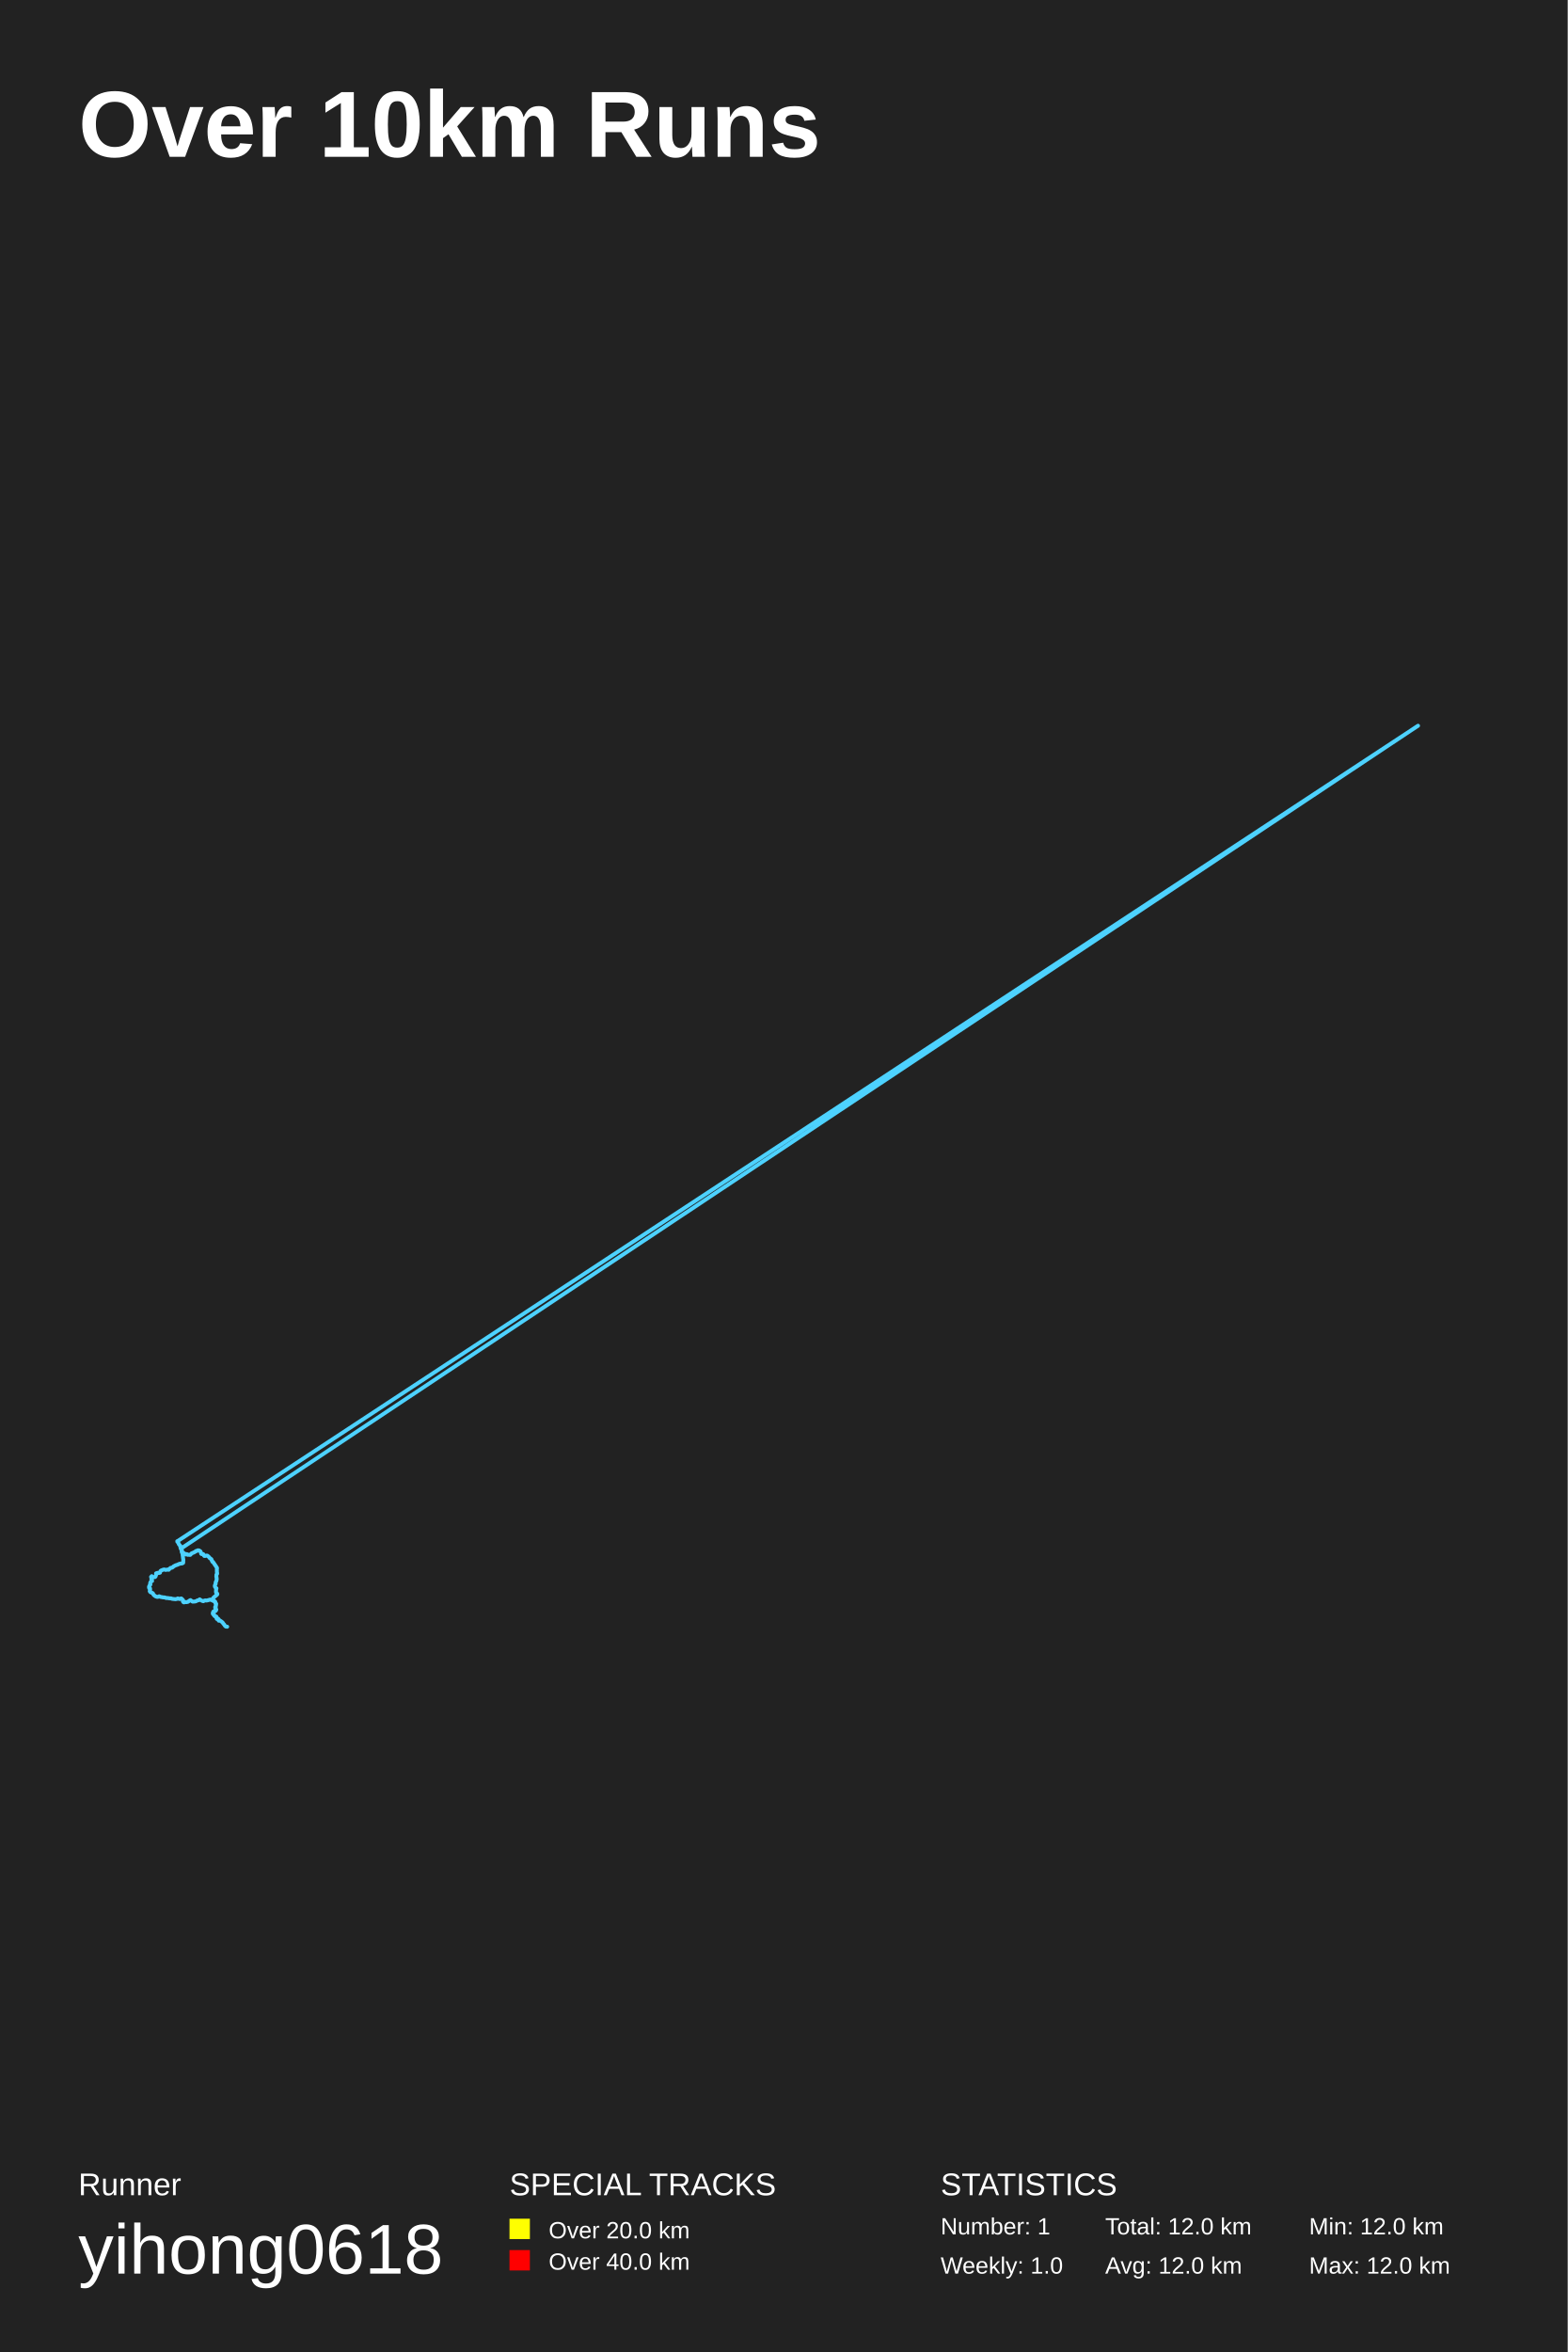
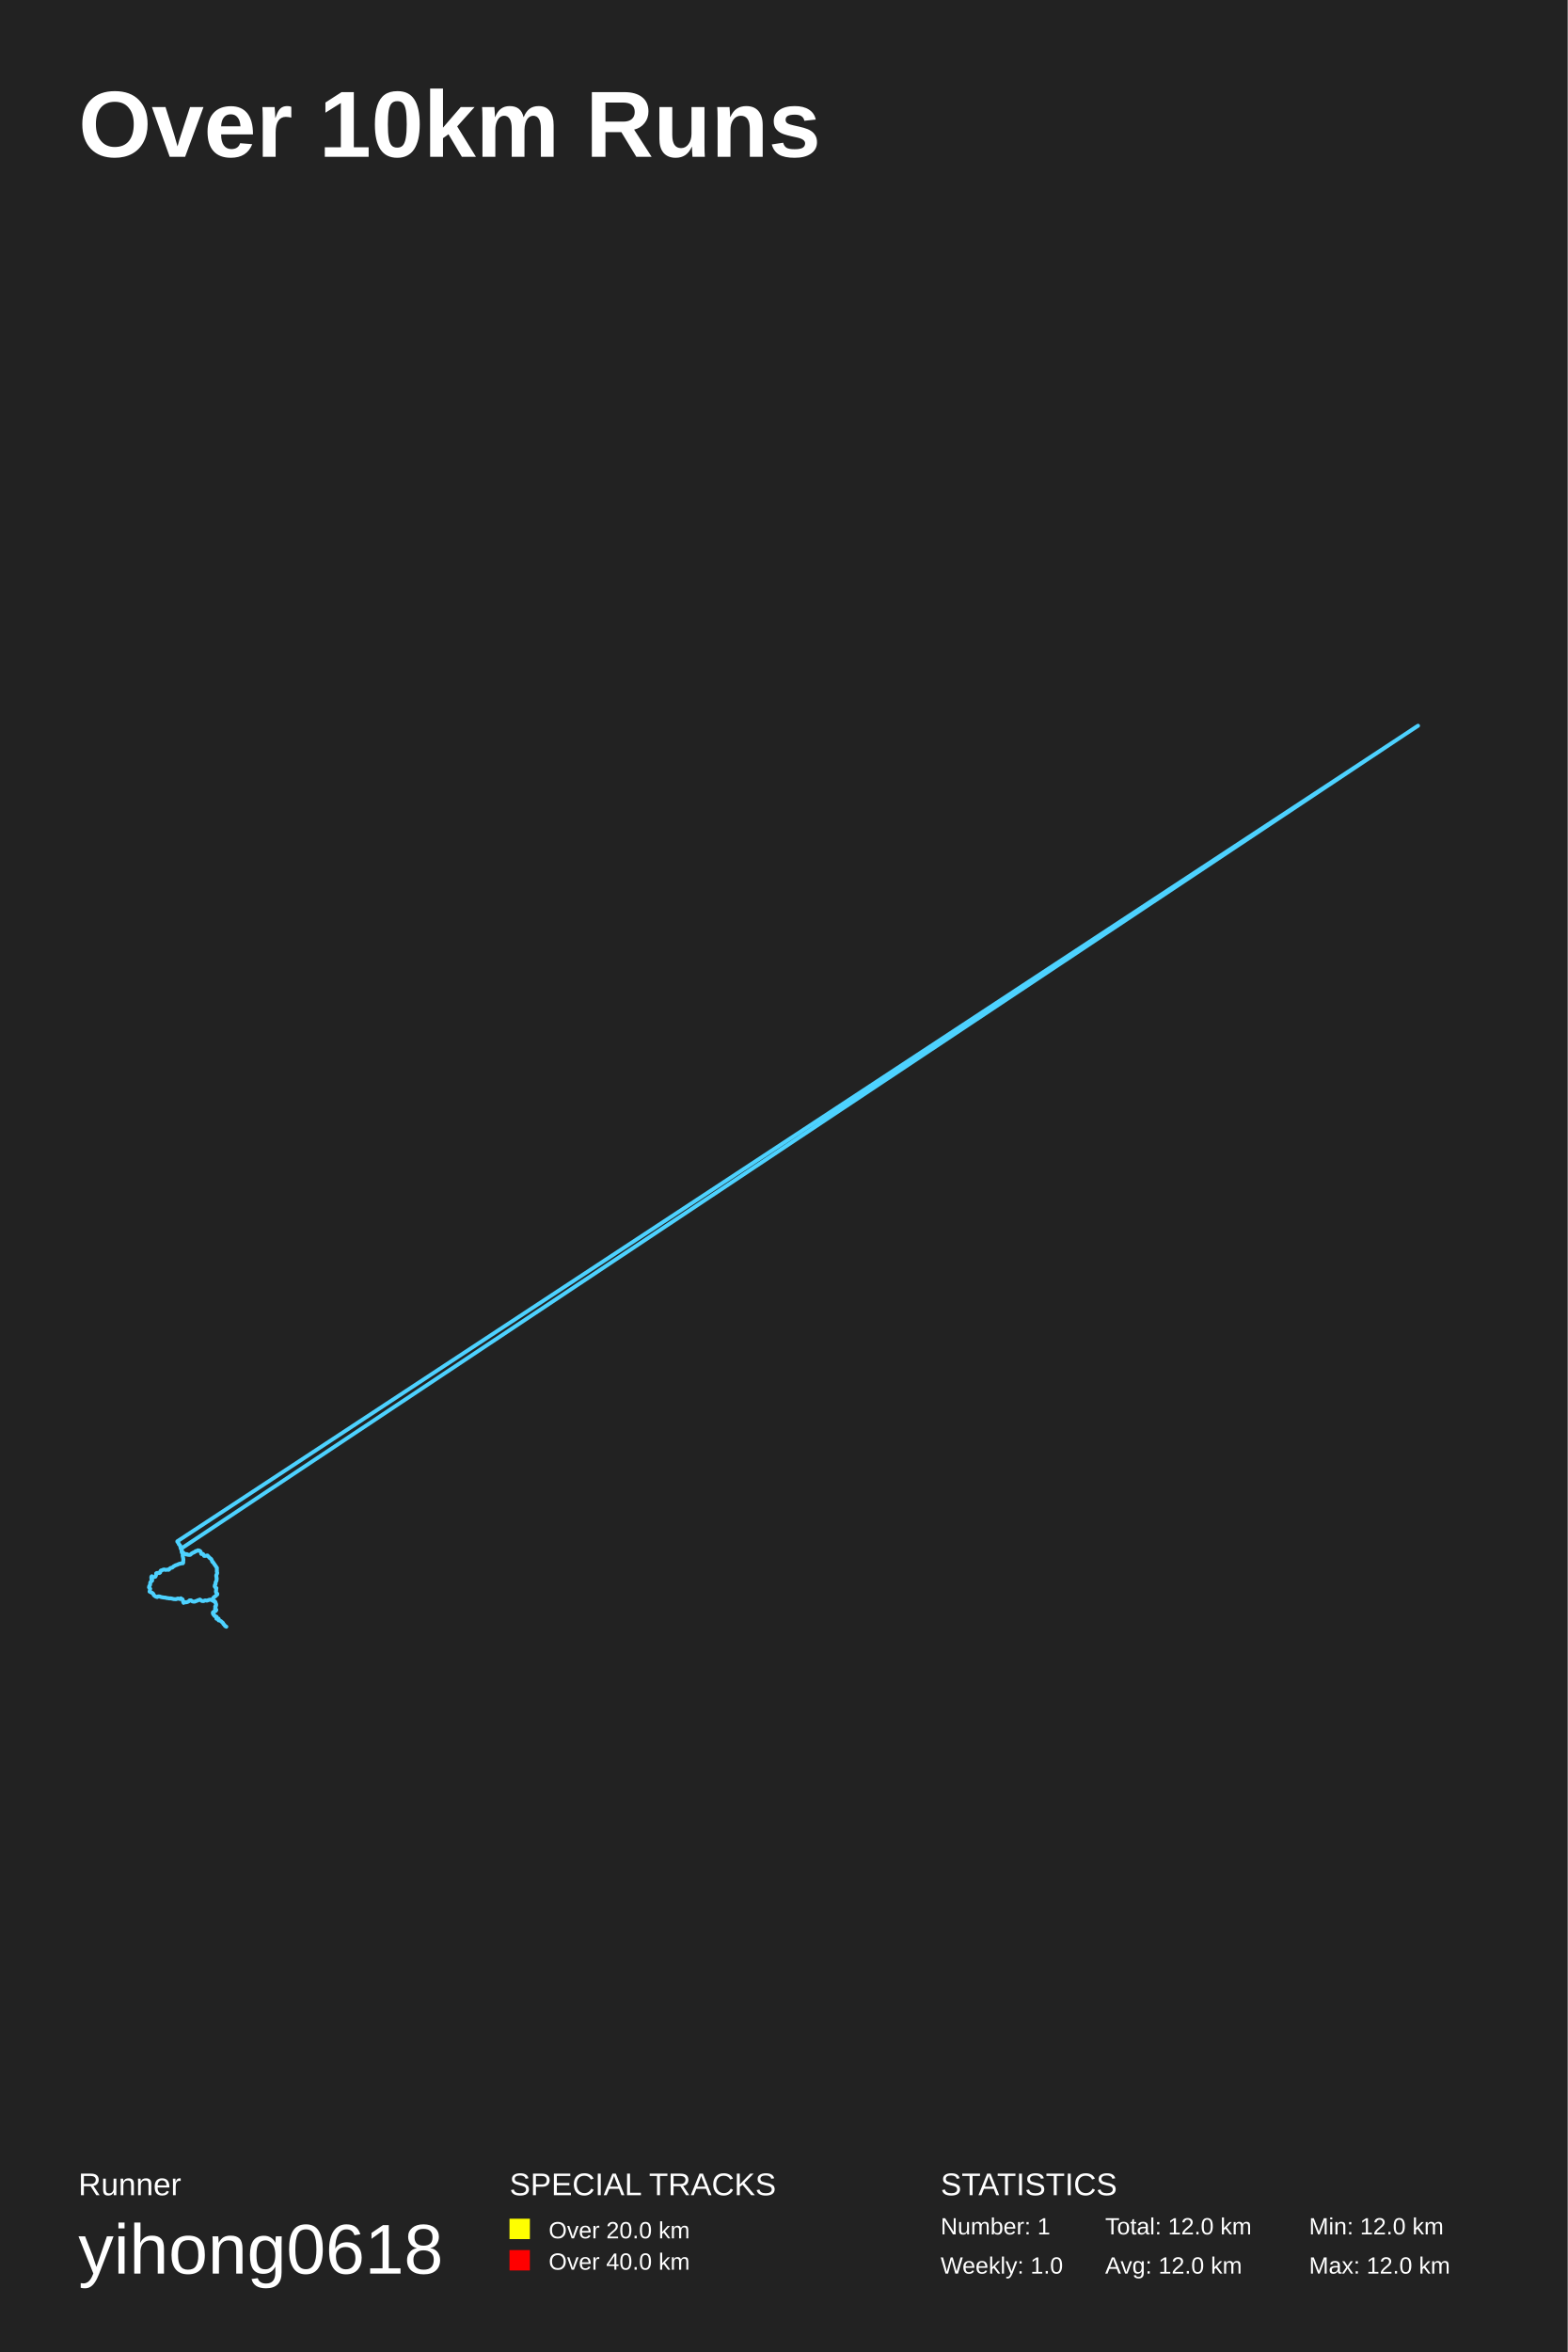
<svg xmlns="http://www.w3.org/2000/svg" baseProfile="full" height="300mm" version="1.1" viewBox="0,0,200,300" width="200mm">
  <defs />
  <rect fill="#222222" height="300" width="200" x="0" y="0" />
  <text fill="#FFFFFF" style="font-size:12px; font-family:Arial; font-weight:bold;" x="10" y="20">Over 10km Runs</text>
  <text fill="#FFFFFF" style="font-size:4px; font-family:Arial" x="10" y="280">Runner</text>
  <text fill="#FFFFFF" style="font-size:9px; font-family:Arial" x="10" y="290">yihong0618</text>
  <text fill="#FFFFFF" style="font-size:4px; font-family:Arial" x="65" y="280">SPECIAL TRACKS</text>
  <rect fill="yellow" height="2.6" width="2.6" x="65" y="283" />
  <text fill="#FFFFFF" style="font-size:3px; font-family:Arial" x="70" y="285.5">Over 20.0 km</text>
  <rect fill="red" height="2.6" width="2.6" x="65" y="287" />
  <text fill="#FFFFFF" style="font-size:3px; font-family:Arial" x="70" y="289.5">Over 40.0 km</text>
  <text fill="#FFFFFF" style="font-size:4px; font-family:Arial" x="120" y="280">STATISTICS</text>
  <text fill="#FFFFFF" style="font-size:3px; font-family:Arial" x="120" y="285">Number: 1</text>
  <text fill="#FFFFFF" style="font-size:3px; font-family:Arial" x="120" y="290">Weekly: 1.0</text>
  <text fill="#FFFFFF" style="font-size:3px; font-family:Arial" x="141" y="285">Total: 12.0 km</text>
  <text fill="#FFFFFF" style="font-size:3px; font-family:Arial" x="141" y="290">Avg: 12.0 km</text>
  <text fill="#FFFFFF" style="font-size:3px; font-family:Arial" x="167" y="285">Min: 12.0 km</text>
  <text fill="#FFFFFF" style="font-size:3px; font-family:Arial" x="167" y="290">Max: 12.0 km</text>
-   <polyline fill="none" opacity="1" points="27.918,206.724 27.842,206.614 27.884,206.524 27.78,206.482 27.656,206.493 27.609,206.361 27.609,206.208 27.504,206.192 27.395,206.15 27.314,206.045 27.243,205.95 27.153,205.845 27.153,205.708 27.234,205.544 27.39,205.523 27.519,205.455 27.557,205.302 27.49,205.228 27.466,205.102 27.452,204.976 27.533,204.849 27.533,204.712 27.576,204.591 27.485,204.496 27.471,204.343 27.376,204.249 27.229,204.185 27.229,204.201 27.257,204.196 27.238,204.206 27.219,204.206 27.229,204.201 27.219,204.206 27.214,204.212 27.214,204.206 27.21,204.206 27.134,204.043 27.153,203.948 27.181,203.848 27.248,203.775 27.333,203.711 27.39,203.648 27.495,203.564 27.599,203.48 27.694,203.401 27.728,203.316 27.685,203.227 27.585,203.164 27.552,203.042 27.557,202.926 27.566,202.826 27.571,202.726 27.614,202.589 27.519,202.51 27.481,202.468 27.424,202.405 27.405,202.268 27.457,202.121 27.514,202.026 27.504,201.894 27.542,201.757 27.604,201.646 27.628,201.51 27.656,201.409 27.628,201.299 27.628,201.188 27.599,201.12 27.604,201.009 27.614,200.835 27.699,200.735 27.694,200.619 27.666,200.503 27.675,200.366 27.661,200.235 27.685,200.029 27.675,199.966 27.172,199.223 27.096,199.202 27.072,199.134 27.024,199.065 27.015,198.992 26.986,198.955 26.967,198.881 26.906,198.834 26.844,198.797 26.763,198.749 26.73,198.691 26.678,198.618 26.578,198.539 26.507,198.459 26.426,198.417 26.369,198.412 26.26,198.438 26.188,198.465 26.07,198.465 26.008,198.402 25.974,198.296 25.922,198.228 25.832,198.212 25.727,198.228 25.708,198.18 25.699,198.159 25.727,198.17 25.723,198.159 25.694,198.18 25.666,198.186 25.694,198.18 25.694,198.196 25.675,198.186 25.699,198.159 25.699,198.154 25.623,198.054 25.618,197.985 25.58,197.896 25.552,197.864 25.518,197.833 25.447,197.806 25.39,197.759 25.314,197.769 25.281,197.754 25.252,197.743 25.195,197.769 25.134,197.801 25.072,197.843 25.015,197.827 24.967,197.869 24.891,197.917 24.834,197.964 24.782,197.996 24.734,198.006 24.668,198.043 24.611,198.07 24.521,198.101 24.43,198.138 24.354,198.238 24.278,198.323 24.183,198.328 24.131,198.312 24.022,198.312 23.951,198.312 23.974,198.291 23.965,198.286 23.984,198.296 23.946,198.317 23.903,198.286 23.837,198.233 23.789,198.238 23.704,198.27 23.656,198.207 23.561,198.244 23.49,198.17 23.437,198.085 23.366,198.064 23.357,198.043 23.333,198.038 23.285,197.959 23.224,197.922 23.19,197.943 23.209,197.927 23.176,197.901 23.181,197.827 23.205,197.748 23.181,197.696 23.119,197.627 23.095,197.58 23.062,197.522 23.043,197.448 23.01,197.337 23.01,197.179 22.934,197.116 22.891,197.042 22.829,196.99 22.806,196.937 22.768,196.832 22.711,196.747 22.682,196.674 22.663,196.647 22.625,196.647 22.639,196.658 22.644,196.663 22.635,196.653 22.639,196.647 22.644,196.642 22.682,196.626 22.701,196.574 22.696,196.595 22.616,196.579 22.63,196.595 22.62,196.595 22.63,196.605 22.63,196.6 22.63,196.595 22.63,196.589 22.63,196.589 22.639,196.584 180.91,92.57 180.815,92.628 180.815,92.628 180.815,92.628 180.815,92.628 180.724,92.686 23.086,197.527 23.129,197.601 23.186,197.69 23.181,197.796 23.19,197.896 23.2,198.017 23.257,198.096 23.295,198.196 23.295,198.312 23.319,198.444 23.338,198.628 23.357,198.776 23.38,198.881 23.385,199.018 23.371,199.171 23.38,199.271 23.357,199.355 23.205,199.424 23.048,199.434 22.929,199.46 22.806,199.503 22.668,199.571 22.554,199.613 22.425,199.65 22.354,199.687 22.24,199.745 22.131,199.798 22.098,199.845 22.05,199.892 22.055,199.882 22.022,199.908 21.969,199.95 21.884,199.971 21.77,199.982 21.699,200.045 21.627,200.082 21.589,200.15 21.532,200.224 21.423,200.214 21.347,200.198 21.228,200.229 21.133,200.251 21.043,200.214 20.962,200.187 20.867,200.203 20.805,200.224 20.734,200.245 20.658,200.287 20.558,200.319 20.487,200.366 20.44,200.445 20.43,200.535 20.411,200.598 20.368,200.603 20.33,200.63 20.278,200.63 20.178,200.651 20.102,200.619 19.998,200.651 19.907,200.682 19.926,200.719 19.931,200.793 19.922,200.856 19.898,200.904 19.884,200.941 19.874,200.988 19.855,201.072 19.77,201.157 19.67,201.141 19.603,201.172 19.527,201.204 19.451,201.22 19.418,201.188 19.371,201.162 19.361,201.157 19.318,201.114 19.356,201.099 19.361,201.041 19.375,201.051 19.333,201.104 19.271,201.136 19.333,201.267 19.309,201.431 19.385,201.546 19.404,201.662 19.28,201.699 19.19,201.831 19.147,201.994 19.19,202.105 19.062,202.273 19.005,202.416 19.038,202.579 19.143,202.61 19.143,202.7 19.152,202.8 19.1,202.948 19.143,203.037 19.242,203.116 19.375,203.153 19.504,203.227 19.565,203.38 19.684,203.501 19.841,203.611 20.002,203.674 20.14,203.685 20.311,203.606 20.459,203.68 20.634,203.711 20.796,203.743 20.972,203.753 21.052,203.764 21.166,203.822 21.295,203.827 21.433,203.833 21.561,203.864 21.703,203.875 21.836,203.88 21.965,203.933 22.098,203.948 22.25,203.964 22.402,203.975 22.563,203.943 22.682,203.88 22.787,203.922 22.934,203.959 23.043,203.896 23.129,203.885 23.228,203.969 23.357,204.112 23.333,204.264 23.409,204.365 23.456,204.386 23.651,204.343 23.813,204.349 23.989,204.307 24.141,204.18 24.297,204.096 24.435,204.196 24.568,204.286 24.782,204.28 24.92,204.264 25.043,204.217 25.186,204.133 25.347,204.112 25.471,204.001 25.575,204.075 25.713,204.149 25.818,204.201 25.946,204.233 26.046,204.17 26.193,204.133 26.35,204.149 26.488,204.122 26.625,204.085 26.72,204.054 26.825,204.027 26.982,204.091 27.129,204.133 27.195,204.149 27.338,204.196 27.452,204.296 27.481,204.438 27.58,204.565 27.561,204.723 27.528,204.87 27.514,205.028 27.466,205.181 27.595,205.292 27.552,205.423 27.428,205.523 27.291,205.571 27.229,205.702 27.224,205.86 27.329,205.992 27.409,206.134 27.58,206.187 27.656,206.313 27.652,206.44 27.818,206.461 27.899,206.561 28.008,206.682 28.16,206.766 28.298,206.866 28.407,206.961 28.488,207.093 28.597,207.209 28.678,207.346 28.806,207.467 28.982,207.488" stroke="#4DD2FF" stroke-dasharray="none" stroke-linecap="round" stroke-linejoin="round" stroke-width="0.5" />
+   <polyline fill="none" opacity="1" points="27.899,206.687 27.846,206.582 27.865,206.471 27.747,206.493 27.609,206.466 27.623,206.292 27.576,206.192 27.471,206.176 27.367,206.113 27.305,206.008 27.214,205.918 27.157,205.787 27.162,205.66 27.319,205.544 27.438,205.518 27.557,205.381 27.547,205.265 27.438,205.191 27.476,205.065 27.452,204.912 27.533,204.807 27.557,204.67 27.552,204.544 27.476,204.433 27.433,204.301 27.352,204.206 27.219,204.201 27.219,204.201 27.248,204.201 27.214,204.201 27.224,204.206 27.224,204.206 27.21,204.212 27.214,204.217 27.214,204.212 27.143,204.138 27.138,204.006 27.153,203.917 27.205,203.822 27.272,203.748 27.338,203.701 27.428,203.627 27.538,203.548 27.642,203.437 27.713,203.38 27.718,203.29 27.647,203.206 27.576,203.121 27.538,202.984 27.566,202.895 27.576,202.8 27.576,202.668 27.609,202.563 27.49,202.495 27.471,202.437 27.39,202.352 27.414,202.173 27.485,202.099 27.5,201.978 27.504,201.836 27.576,201.699 27.623,201.599 27.628,201.473 27.656,201.357 27.618,201.257 27.628,201.157 27.595,201.078 27.585,200.941 27.652,200.793 27.699,200.682 27.704,200.577 27.656,200.456 27.675,200.324 27.661,200.172 27.675,199.992 27.656,199.961 27.153,199.229 27.077,199.202 27.053,199.092 27.029,199.034 27.005,198.997 26.982,198.923 26.939,198.86 26.877,198.797 26.815,198.776 26.763,198.733 26.711,198.66 26.649,198.607 26.545,198.512 26.483,198.412 26.416,198.402 26.331,198.433 26.226,198.449 26.141,198.459 26.036,198.454 25.993,198.354 25.946,198.28 25.898,198.212 25.794,198.212 25.704,198.212 25.699,198.18 25.718,198.164 25.708,198.18 25.694,198.207 25.68,198.196 25.67,198.186 25.689,198.196 25.694,198.191 25.685,198.186 25.699,198.17 25.67,198.117 25.623,198.017 25.609,197.959 25.566,197.88 25.547,197.864 25.485,197.827 25.438,197.785 25.362,197.78 25.295,197.754 25.267,197.754 25.257,197.743 25.176,197.79 25.105,197.817 25.058,197.848 24.982,197.843 24.944,197.88 24.858,197.917 24.82,197.975 24.772,197.991 24.72,198.022 24.654,198.033 24.582,198.08 24.492,198.128 24.407,198.18 24.331,198.275 24.25,198.323 24.145,198.323 24.084,198.323 24.003,198.312 23.941,198.307 23.965,198.286 23.965,198.301 23.951,198.291 23.932,198.307 23.879,198.254 23.813,198.228 23.761,198.27 23.689,198.233 23.618,198.212 23.542,198.228 23.475,198.138 23.423,198.08 23.357,198.043 23.347,198.054 23.323,198.006 23.266,197.938 23.195,197.927 23.2,197.933 23.19,197.917 23.167,197.88 23.195,197.79 23.195,197.733 23.143,197.675 23.114,197.611 23.091,197.553 23.053,197.501 23.038,197.416 23.01,197.306 22.991,197.142 22.92,197.095 22.882,197.006 22.81,196.958 22.806,196.89 22.753,196.805 22.687,196.721 22.677,196.653 22.654,196.647 22.635,196.658 22.649,196.658 22.649,196.658 22.63,196.647 22.644,196.653 22.649,196.653 22.687,196.589 22.692,196.574 22.682,196.61 22.639,196.589 22.625,196.6 22.62,196.61 22.625,196.6 22.625,196.595 22.63,196.595 22.635,196.584 22.639,196.595 22.644,196.584 180.91,92.57 180.815,92.628 180.815,92.628 180.815,92.628 180.724,92.686 180.629,92.744 23.095,197.543 23.138,197.664 23.186,197.743 23.171,197.838 23.186,197.954 23.209,198.049 23.281,198.133 23.314,198.244 23.3,198.386 23.314,198.523 23.357,198.675 23.376,198.818 23.395,198.923 23.38,199.086 23.366,199.213 23.38,199.297 23.323,199.402 23.133,199.402 23.01,199.45 22.891,199.46 22.758,199.518 22.62,199.582 22.501,199.624 22.392,199.655 22.311,199.713 22.202,199.761 22.102,199.824 22.079,199.871 22.05,199.887 22.05,199.887 22.003,199.929 21.931,199.961 21.836,199.977 21.751,200.003 21.665,200.066 21.618,200.108 21.575,200.193 21.49,200.235 21.404,200.203 21.299,200.214 21.204,200.235 21.1,200.24 21.014,200.203 20.919,200.187 20.829,200.224 20.772,200.229 20.691,200.277 20.611,200.303 20.52,200.324 20.473,200.393 20.43,200.477 20.444,200.551 20.397,200.603 20.354,200.625 20.321,200.64 20.245,200.651 20.145,200.64 20.059,200.625 19.95,200.656 19.917,200.693 19.931,200.73 19.926,200.814 19.917,200.862 19.893,200.909 19.888,200.967 19.865,201.014 19.827,201.099 19.732,201.141 19.646,201.151 19.594,201.178 19.494,201.23 19.432,201.215 19.404,201.162 19.366,201.172 19.337,201.141 19.318,201.114 19.356,201.099 19.371,201.051 19.347,201.093 19.318,201.099 19.299,201.188 19.314,201.33 19.328,201.483 19.418,201.594 19.356,201.673 19.242,201.736 19.162,201.878 19.157,202.047 19.143,202.173 19.038,202.321 19.01,202.479 19.086,202.563 19.162,202.653 19.128,202.742 19.124,202.842 19.081,203.011 19.19,203.063 19.295,203.127 19.418,203.174 19.551,203.29 19.599,203.427 19.717,203.548 19.884,203.653 20.055,203.706 20.183,203.622 20.359,203.632 20.535,203.696 20.696,203.732 20.872,203.759 21.01,203.775 21.114,203.775 21.219,203.822 21.352,203.833 21.466,203.854 21.613,203.88 21.746,203.869 21.893,203.896 22.022,203.922 22.14,203.959 22.292,203.969 22.459,203.975 22.601,203.922 22.711,203.89 22.844,203.927 22.991,203.959 23.072,203.864 23.148,203.927 23.281,203.996 23.342,204.17 23.361,204.307 23.423,204.449 23.513,204.343 23.713,204.375 23.894,204.338 24.055,204.264 24.183,204.133 24.369,204.127 24.478,204.228 24.635,204.28 24.844,204.291 24.963,204.233 25.086,204.196 25.238,204.122 25.395,204.075 25.499,204.027 25.623,204.106 25.746,204.201 25.884,204.212 25.993,204.212 26.098,204.149 26.236,204.133 26.402,204.164 26.54,204.112 26.673,204.064 26.754,204.043 26.887,204.043 27.029,204.106 27.167,204.133 27.243,204.17 27.381,204.228 27.481,204.343 27.509,204.501 27.58,204.628 27.566,204.781 27.504,204.918 27.49,205.081 27.523,205.223 27.595,205.35 27.519,205.476 27.367,205.529 27.253,205.623 27.21,205.76 27.262,205.903 27.343,206.045 27.49,206.155 27.642,206.229 27.642,206.356 27.709,206.461 27.884,206.461 27.918,206.619 28.055,206.708 28.212,206.798 28.326,206.909 28.45,207.009 28.502,207.156 28.635,207.262 28.706,207.398 28.877,207.488" stroke="#4DD2FF" stroke-dasharray="none" stroke-linecap="round" stroke-linejoin="round" stroke-width="0.5" />
</svg>
